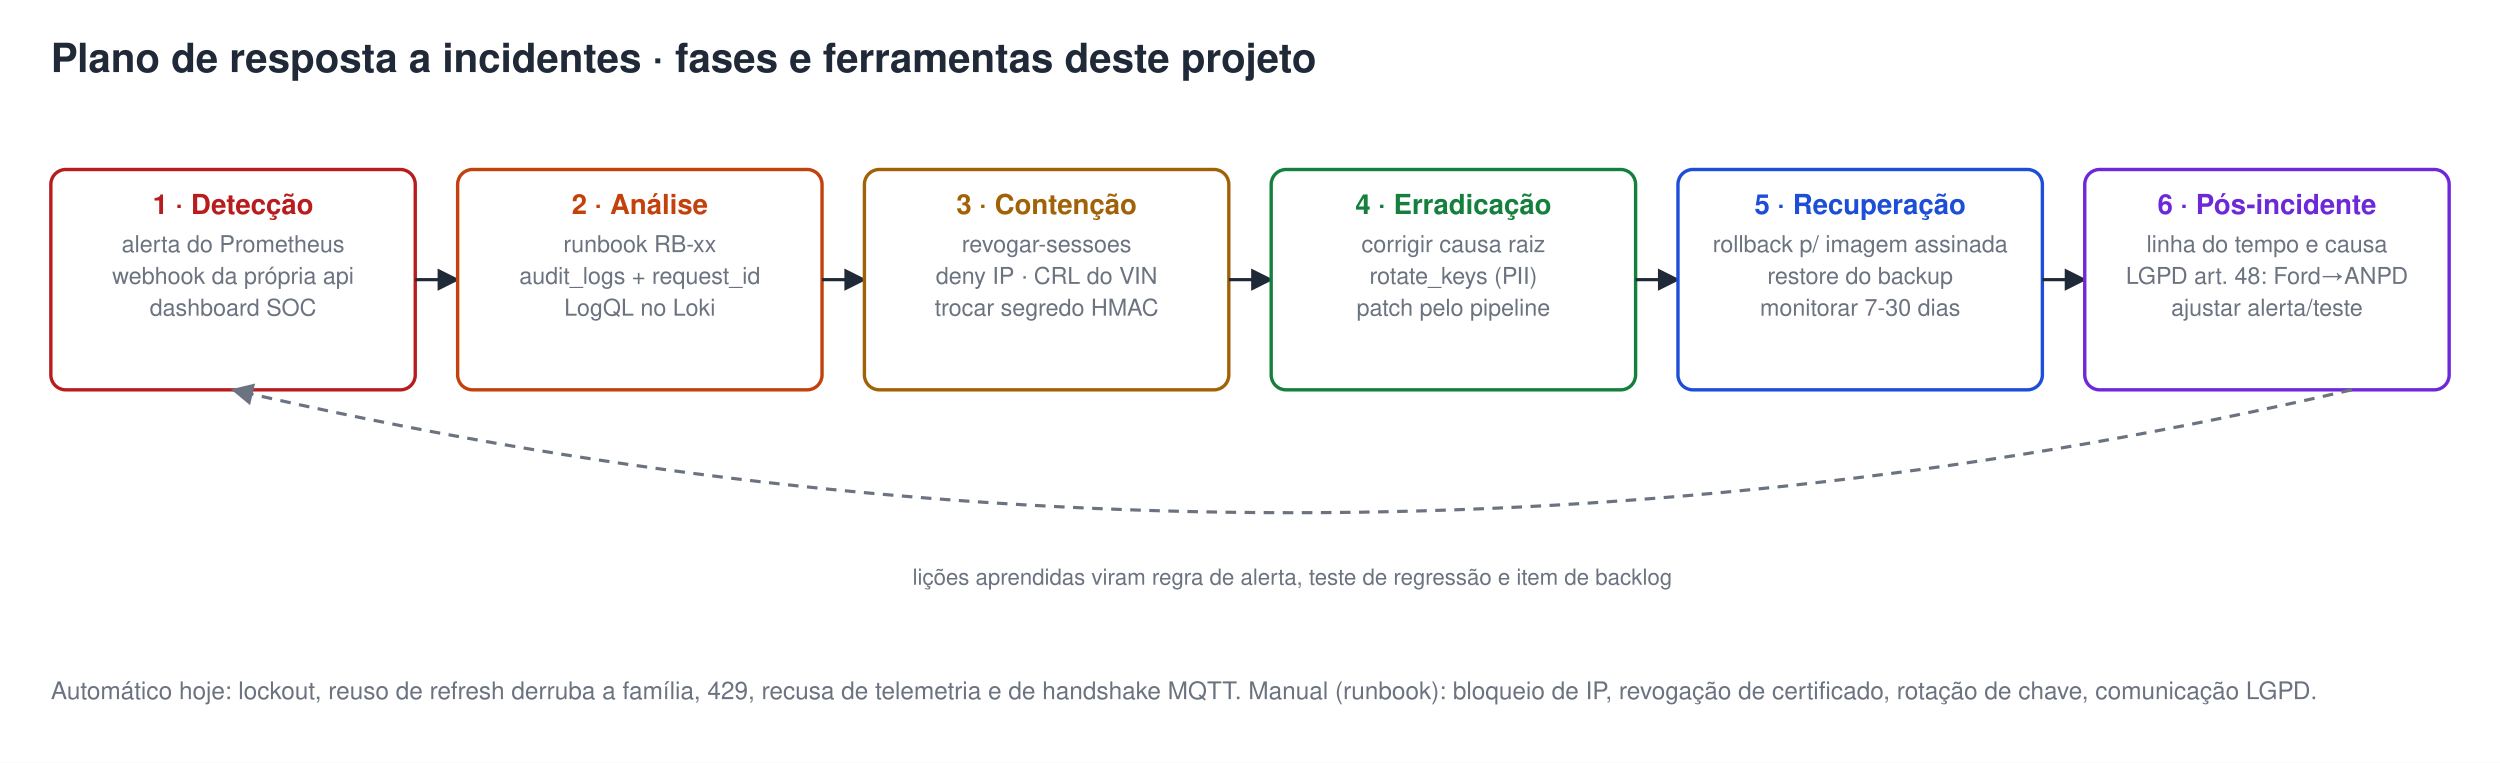
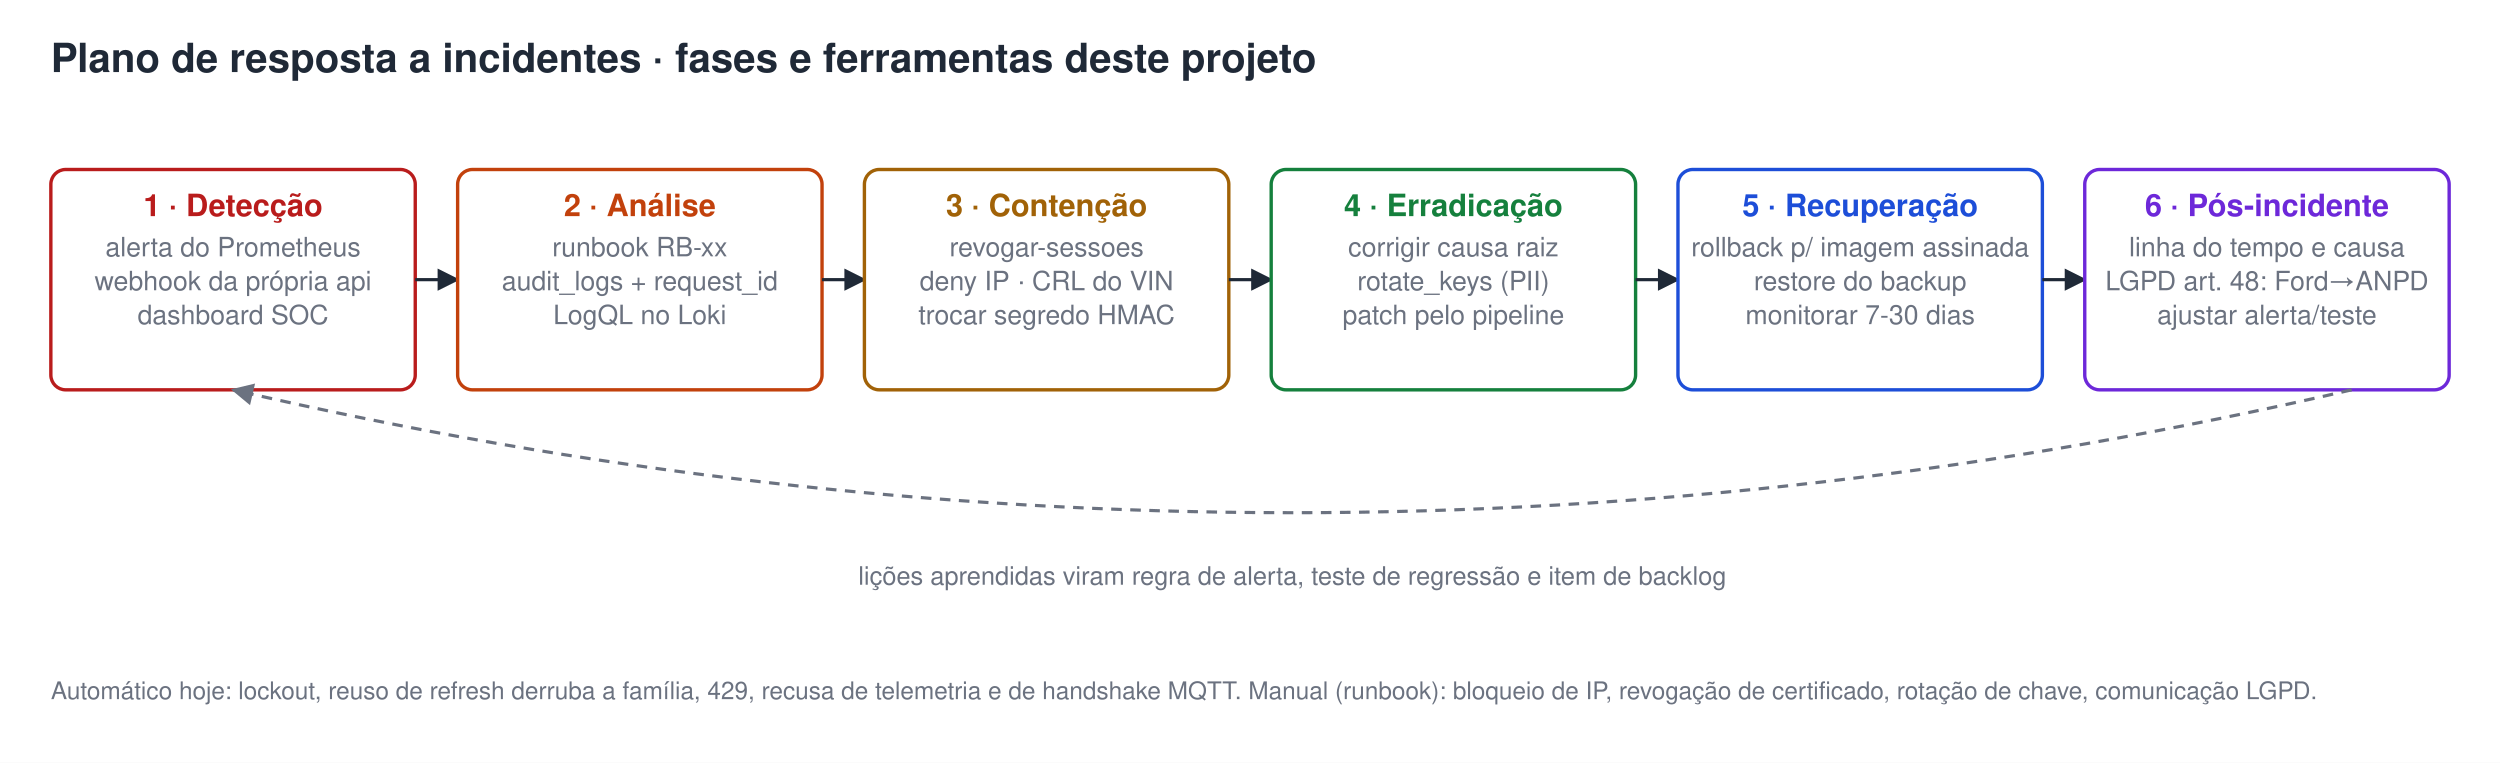
<svg xmlns="http://www.w3.org/2000/svg" viewBox="0 0 1180 360" width="1180" height="360" font-family="Segoe UI, Helvetica, Arial, sans-serif">
  <defs>
    <marker id="seta" viewBox="0 0 10 10" refX="9" refY="5" markerWidth="7" markerHeight="7" orient="auto-start-reverse">
      <path d="M0,0 L10,5 L0,10 z" fill="#1f2937" />
    </marker>
    <marker id="setac" viewBox="0 0 10 10" refX="9" refY="5" markerWidth="7" markerHeight="7" orient="auto-start-reverse">
      <path d="M0,0 L10,5 L0,10 z" fill="#6b7280" />
    </marker>
  </defs>
  <rect width="1180" height="360" fill="#ffffff" />
  <text x="24" y="34" font-size="19" font-weight="700" fill="#1f2937">Plano de resposta a incidentes · fases e ferramentas deste projeto</text>
  <rect x="24" y="80" width="172" height="104" rx="7" fill="#ffffff" stroke="#b91c1c" stroke-width="1.6" />
-   <text x="110.0" y="101" font-size="13" font-weight="700" text-anchor="middle" fill="#b91c1c">1 · Detecção</text>
-   <text x="110.0" y="119" font-size="11" text-anchor="middle" fill="#6b7280">alerta do Prometheus</text>
-   <text x="110.0" y="134" font-size="11" text-anchor="middle" fill="#6b7280">webhook da própria api</text>
-   <text x="110.0" y="149" font-size="11" text-anchor="middle" fill="#6b7280">dashboard SOC</text>
+   <text x="110.0" y="102" font-size="14.5" font-weight="700" text-anchor="middle" fill="#b91c1c">1 · Detecção</text>
+   <text x="110.0" y="121" font-size="12.6" text-anchor="middle" fill="#6b7280">alerta do Prometheus</text>
+   <text x="110.0" y="137" font-size="12.6" text-anchor="middle" fill="#6b7280">webhook da própria api</text>
+   <text x="110.0" y="153" font-size="12.6" text-anchor="middle" fill="#6b7280">dashboard SOC</text>
  <line x1="196" y1="132" x2="216" y2="132" stroke="#1f2937" stroke-width="1.5" marker-end="url(#seta)" />
  <rect x="216" y="80" width="172" height="104" rx="7" fill="#ffffff" stroke="#c2410c" stroke-width="1.6" />
-   <text x="302.0" y="101" font-size="13" font-weight="700" text-anchor="middle" fill="#c2410c">2 · Análise</text>
-   <text x="302.0" y="119" font-size="11" text-anchor="middle" fill="#6b7280">runbook RB-xx</text>
-   <text x="302.0" y="134" font-size="11" text-anchor="middle" fill="#6b7280">audit_logs + request_id</text>
-   <text x="302.0" y="149" font-size="11" text-anchor="middle" fill="#6b7280">LogQL no Loki</text>
+   <text x="302.0" y="102" font-size="14.5" font-weight="700" text-anchor="middle" fill="#c2410c">2 · Análise</text>
+   <text x="302.0" y="121" font-size="12.6" text-anchor="middle" fill="#6b7280">runbook RB-xx</text>
+   <text x="302.0" y="137" font-size="12.6" text-anchor="middle" fill="#6b7280">audit_logs + request_id</text>
+   <text x="302.0" y="153" font-size="12.6" text-anchor="middle" fill="#6b7280">LogQL no Loki</text>
  <line x1="388" y1="132" x2="408" y2="132" stroke="#1f2937" stroke-width="1.5" marker-end="url(#seta)" />
  <rect x="408" y="80" width="172" height="104" rx="7" fill="#ffffff" stroke="#a16207" stroke-width="1.6" />
-   <text x="494.0" y="101" font-size="13" font-weight="700" text-anchor="middle" fill="#a16207">3 · Contenção</text>
-   <text x="494.0" y="119" font-size="11" text-anchor="middle" fill="#6b7280">revogar-sessoes</text>
-   <text x="494.0" y="134" font-size="11" text-anchor="middle" fill="#6b7280">deny IP · CRL do VIN</text>
-   <text x="494.0" y="149" font-size="11" text-anchor="middle" fill="#6b7280">trocar segredo HMAC</text>
+   <text x="494.0" y="102" font-size="14.5" font-weight="700" text-anchor="middle" fill="#a16207">3 · Contenção</text>
+   <text x="494.0" y="121" font-size="12.6" text-anchor="middle" fill="#6b7280">revogar-sessoes</text>
+   <text x="494.0" y="137" font-size="12.6" text-anchor="middle" fill="#6b7280">deny IP · CRL do VIN</text>
+   <text x="494.0" y="153" font-size="12.6" text-anchor="middle" fill="#6b7280">trocar segredo HMAC</text>
  <line x1="580" y1="132" x2="600" y2="132" stroke="#1f2937" stroke-width="1.5" marker-end="url(#seta)" />
  <rect x="600" y="80" width="172" height="104" rx="7" fill="#ffffff" stroke="#15803d" stroke-width="1.6" />
-   <text x="686.0" y="101" font-size="13" font-weight="700" text-anchor="middle" fill="#15803d">4 · Erradicação</text>
-   <text x="686.0" y="119" font-size="11" text-anchor="middle" fill="#6b7280">corrigir causa raiz</text>
-   <text x="686.0" y="134" font-size="11" text-anchor="middle" fill="#6b7280">rotate_keys (PII)</text>
-   <text x="686.0" y="149" font-size="11" text-anchor="middle" fill="#6b7280">patch pelo pipeline</text>
+   <text x="686.0" y="102" font-size="14.5" font-weight="700" text-anchor="middle" fill="#15803d">4 · Erradicação</text>
+   <text x="686.0" y="121" font-size="12.6" text-anchor="middle" fill="#6b7280">corrigir causa raiz</text>
+   <text x="686.0" y="137" font-size="12.6" text-anchor="middle" fill="#6b7280">rotate_keys (PII)</text>
+   <text x="686.0" y="153" font-size="12.6" text-anchor="middle" fill="#6b7280">patch pelo pipeline</text>
  <line x1="772" y1="132" x2="792" y2="132" stroke="#1f2937" stroke-width="1.5" marker-end="url(#seta)" />
  <rect x="792" y="80" width="172" height="104" rx="7" fill="#ffffff" stroke="#1d4ed8" stroke-width="1.6" />
-   <text x="878.0" y="101" font-size="13" font-weight="700" text-anchor="middle" fill="#1d4ed8">5 · Recuperação</text>
-   <text x="878.0" y="119" font-size="11" text-anchor="middle" fill="#6b7280">rollback p/ imagem assinada</text>
-   <text x="878.0" y="134" font-size="11" text-anchor="middle" fill="#6b7280">restore do backup</text>
-   <text x="878.0" y="149" font-size="11" text-anchor="middle" fill="#6b7280">monitorar 7-30 dias</text>
+   <text x="878.0" y="102" font-size="14.5" font-weight="700" text-anchor="middle" fill="#1d4ed8">5 · Recuperação</text>
+   <text x="878.0" y="121" font-size="12.6" text-anchor="middle" fill="#6b7280">rollback p/ imagem assinada</text>
+   <text x="878.0" y="137" font-size="12.6" text-anchor="middle" fill="#6b7280">restore do backup</text>
+   <text x="878.0" y="153" font-size="12.6" text-anchor="middle" fill="#6b7280">monitorar 7-30 dias</text>
  <line x1="964" y1="132" x2="984" y2="132" stroke="#1f2937" stroke-width="1.5" marker-end="url(#seta)" />
  <rect x="984" y="80" width="172" height="104" rx="7" fill="#ffffff" stroke="#6d28d9" stroke-width="1.6" />
-   <text x="1070.0" y="101" font-size="13" font-weight="700" text-anchor="middle" fill="#6d28d9">6 · Pós-incidente</text>
-   <text x="1070.0" y="119" font-size="11" text-anchor="middle" fill="#6b7280">linha do tempo e causa</text>
-   <text x="1070.0" y="134" font-size="11" text-anchor="middle" fill="#6b7280">LGPD art. 48: Ford→ANPD</text>
-   <text x="1070.0" y="149" font-size="11" text-anchor="middle" fill="#6b7280">ajustar alerta/teste</text>
+   <text x="1070.0" y="102" font-size="14.5" font-weight="700" text-anchor="middle" fill="#6d28d9">6 · Pós-incidente</text>
+   <text x="1070.0" y="121" font-size="12.6" text-anchor="middle" fill="#6b7280">linha do tempo e causa</text>
+   <text x="1070.0" y="137" font-size="12.6" text-anchor="middle" fill="#6b7280">LGPD art. 48: Ford→ANPD</text>
+   <text x="1070.0" y="153" font-size="12.6" text-anchor="middle" fill="#6b7280">ajustar alerta/teste</text>
  <path d="M1110,184 Q610,300 110,184" fill="none" stroke="#6b7280" stroke-width="1.5" stroke-dasharray="5 4" marker-end="url(#setac)" />
-   <text x="610.0" y="276.0" font-size="10.5" text-anchor="middle" fill="#6b7280" paint-order="stroke" stroke="#ffffff" stroke-width="4">lições aprendidas viram regra de alerta, teste de regressão e item de backlog</text>
+   <text x="610.0" y="276.0" font-size="12" text-anchor="middle" fill="#6b7280" paint-order="stroke" stroke="#ffffff" stroke-width="4">lições aprendidas viram regra de alerta, teste de regressão e item de backlog</text>
  <text x="24" y="330" font-size="11.5" text-anchor="start" font-weight="400" fill="#6b7280">Automático hoje: lockout, reuso de refresh derruba a família, 429, recusa de telemetria e de handshake MQTT. Manual (runbook): bloqueio de IP, revogação de certificado, rotação de chave, comunicação LGPD.</text>
</svg>
